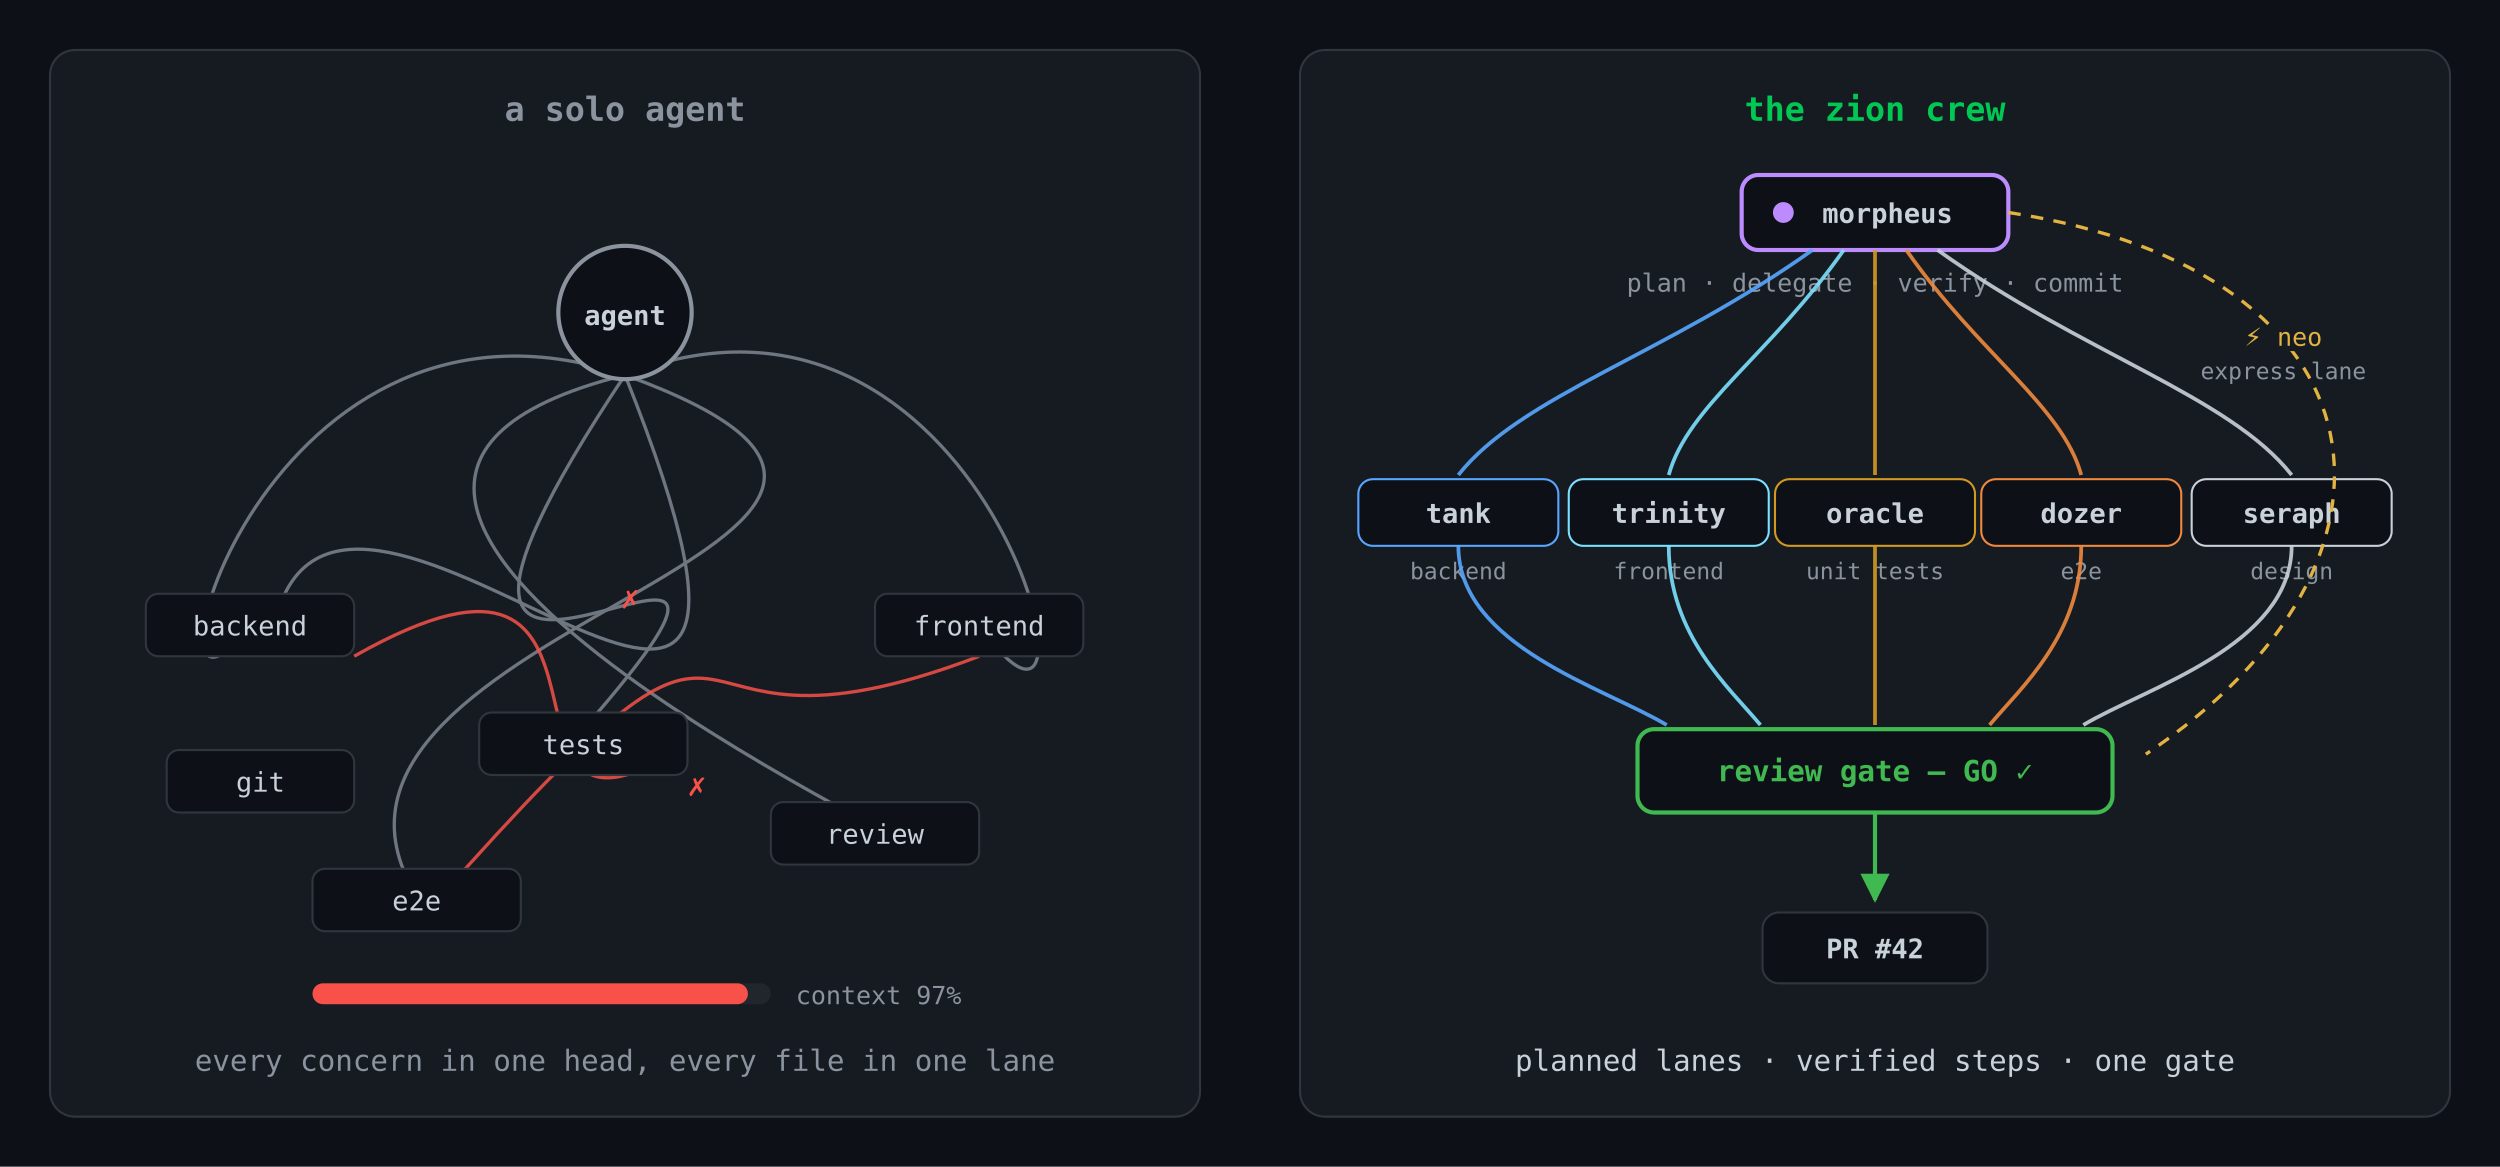
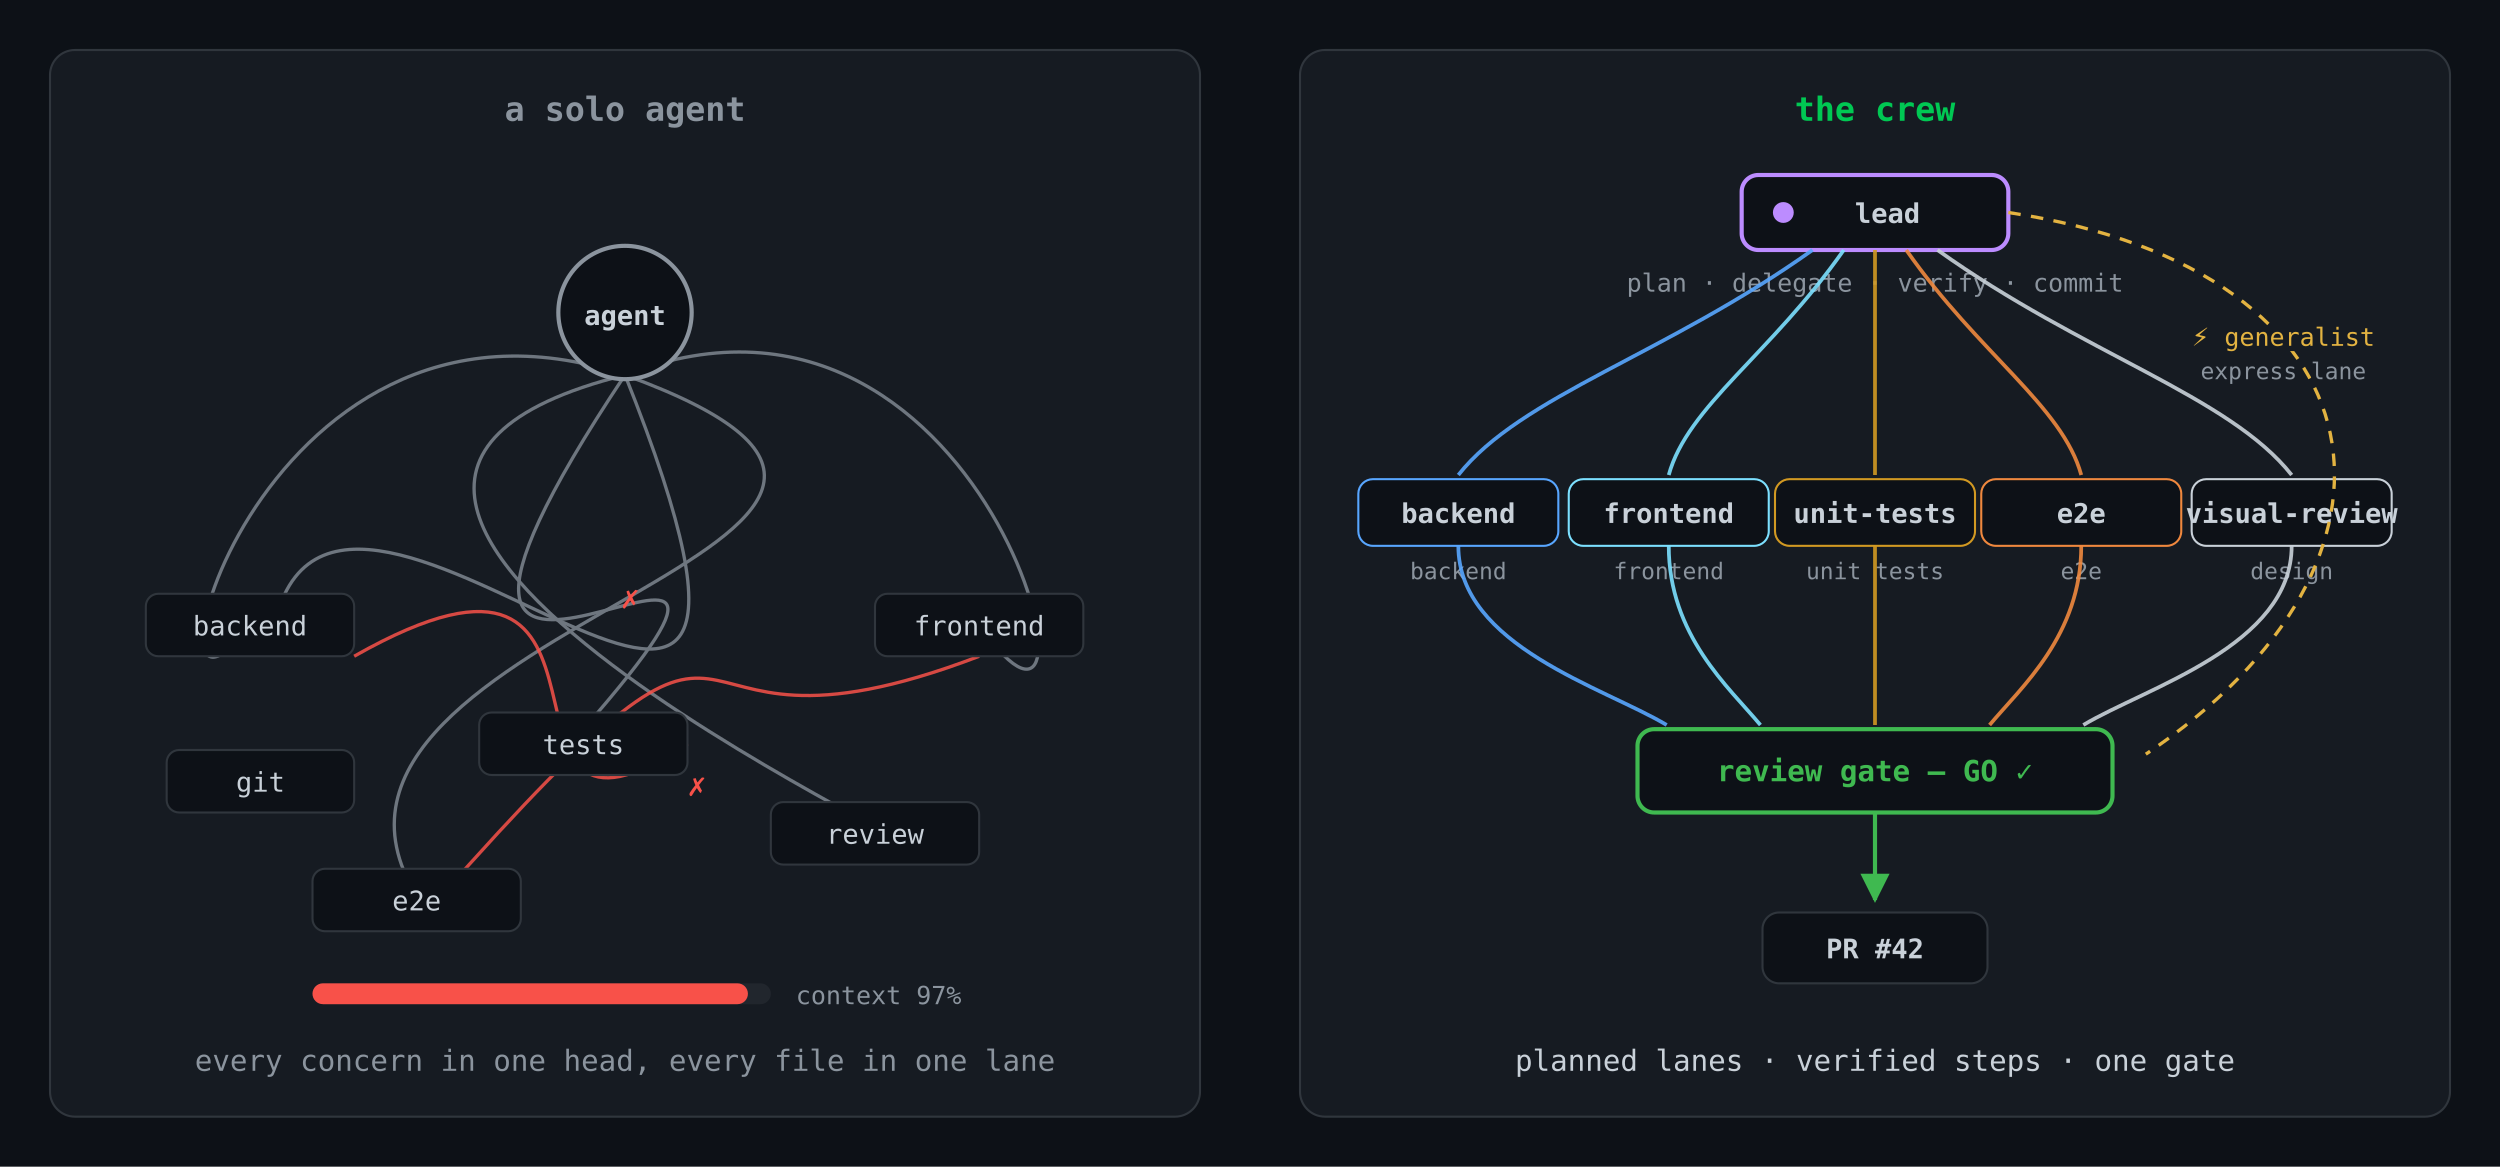
<svg xmlns="http://www.w3.org/2000/svg" width="1200" height="560" viewBox="0 0 1200 560" font-family="ui-monospace, SFMono-Regular, Menlo, Consolas, monospace">
  <defs>
    <marker id="arr" viewBox="0 0 10 10" refX="9" refY="5" markerWidth="7" markerHeight="7" orient="auto-start-reverse">
      <path d="M0,0 L10,5 L0,10 z" fill="#3fb950" />
    </marker>
  </defs>
  <rect width="1200" height="560" fill="#0d1117" />
  <rect x="24" y="24" width="552" height="512" rx="12" fill="#161b22" stroke="#30363d" />
  <text x="300" y="58" text-anchor="middle" font-size="16" font-weight="bold" fill="#8b949e">a solo agent</text>
  <g fill="none" stroke="#8b949e" stroke-width="1.6" opacity="0.75">
    <path d="M300,180 C 120,120 60,380 120,300" />
    <path d="M300,180 C 480,110 540,400 470,300" />
    <path d="M300,180 C 140,420 420,190 280,350" />
    <path d="M300,180 C 520,260 120,300 200,430" />
    <path d="M300,180 C 60,240 500,430 420,400" />
    <path d="M300,180 C 420,480 150,150 130,310" />
  </g>
  <g fill="none" stroke="#f85149" stroke-width="1.6" opacity="0.85">
    <path d="M170,315 C 320,230 220,430 330,357" />
    <path d="M470,315 C 300,380 380,240 210,432" />
  </g>
  <text x="298" y="292" font-size="15" fill="#f85149">✗</text>
  <text x="330" y="382" font-size="15" fill="#f85149">✗</text>
  <circle cx="300" cy="150" r="32" fill="#0d1117" stroke="#8b949e" stroke-width="2" />
  <text x="300" y="156" text-anchor="middle" font-size="13" font-weight="bold" fill="#c9d1d9">agent</text>
  <g font-size="13" text-anchor="middle">
    <rect x="70" y="285" width="100" height="30" rx="6" fill="#0d1117" stroke="#30363d" />
    <text x="120" y="305" fill="#c9d1d9">backend</text>
    <rect x="420" y="285" width="100" height="30" rx="6" fill="#0d1117" stroke="#30363d" />
    <text x="470" y="305" fill="#c9d1d9">frontend</text>
    <rect x="230" y="342" width="100" height="30" rx="6" fill="#0d1117" stroke="#30363d" />
    <text x="280" y="362" fill="#c9d1d9">tests</text>
    <rect x="150" y="417" width="100" height="30" rx="6" fill="#0d1117" stroke="#30363d" />
    <text x="200" y="437" fill="#c9d1d9">e2e</text>
    <rect x="370" y="385" width="100" height="30" rx="6" fill="#0d1117" stroke="#30363d" />
    <text x="420" y="405" fill="#c9d1d9">review</text>
    <rect x="80" y="360" width="90" height="30" rx="6" fill="#0d1117" stroke="#30363d" />
    <text x="125" y="380" fill="#c9d1d9">git</text>
  </g>
  <rect x="150" y="472" width="220" height="10" rx="5" fill="#21262d" />
  <rect x="150" y="472" width="209" height="10" rx="5" fill="#f85149" />
  <text x="382" y="482" font-size="12" fill="#8b949e">context 97%</text>
  <text x="300" y="514" text-anchor="middle" font-size="14" fill="#8b949e">every concern in one head, every file in one lane</text>
  <rect x="624" y="24" width="552" height="512" rx="12" fill="#161b22" stroke="#30363d" />
-   <text x="900" y="58" text-anchor="middle" font-size="16" font-weight="bold" fill="#00c853">the zion crew</text>
+   <text x="900" y="58" text-anchor="middle" font-size="16" font-weight="bold" fill="#00c853">the crew</text>
  <rect x="836" y="84" width="128" height="36" rx="8" fill="#0d1117" stroke="#bc8cff" stroke-width="2" />
  <circle cx="856" cy="102" r="5" fill="#bc8cff" />
-   <text x="906" y="107" text-anchor="middle" font-size="13" font-weight="bold" fill="#c9d1d9">morpheus</text>
+   <text x="906" y="107" text-anchor="middle" font-size="13" font-weight="bold" fill="#c9d1d9">lead</text>
  <text x="900" y="140" text-anchor="middle" font-size="12" fill="#8b949e" stroke="#161b22" stroke-width="5" paint-order="stroke">plan · delegate · verify · commit</text>
  <g fill="none" stroke-width="1.8" opacity="0.9">
    <path d="M870,120 C 800,170 730,190 700,228" stroke="#58a6ff" />
    <path d="M885,120 C 850,170 810,195 801,228" stroke="#7ce0ff" />
    <path d="M900,120 L 900,228" stroke="#d29922" />
    <path d="M915,120 C 950,170 990,195 999,228" stroke="#f0883e" />
    <path d="M930,120 C 1000,170 1070,190 1100,228" stroke="#c9d1d9" />
  </g>
  <g font-size="13" text-anchor="middle" font-weight="bold">
    <rect x="652" y="230" width="96" height="32" rx="7" fill="#0d1117" stroke="#58a6ff" />
-     <text x="700" y="251" fill="#c9d1d9">tank</text>
+     <text x="700" y="251" fill="#c9d1d9">backend</text>
    <rect x="753" y="230" width="96" height="32" rx="7" fill="#0d1117" stroke="#7ce0ff" />
-     <text x="801" y="251" fill="#c9d1d9">trinity</text>
+     <text x="801" y="251" fill="#c9d1d9">frontend</text>
    <rect x="852" y="230" width="96" height="32" rx="7" fill="#0d1117" stroke="#d29922" />
-     <text x="900" y="251" fill="#c9d1d9">oracle</text>
+     <text x="900" y="251" fill="#c9d1d9">unit-tests</text>
    <rect x="951" y="230" width="96" height="32" rx="7" fill="#0d1117" stroke="#f0883e" />
-     <text x="999" y="251" fill="#c9d1d9">dozer</text>
+     <text x="999" y="251" fill="#c9d1d9">e2e</text>
    <rect x="1052" y="230" width="96" height="32" rx="7" fill="#0d1117" stroke="#c9d1d9" />
-     <text x="1100" y="251" fill="#c9d1d9">seraph</text>
+     <text x="1100" y="251" fill="#c9d1d9">visual-review</text>
  </g>
  <g font-size="11" text-anchor="middle" fill="#8b949e">
    <text x="700" y="278">backend</text>
    <text x="801" y="278">frontend</text>
    <text x="900" y="278">unit tests</text>
    <text x="999" y="278">e2e</text>
    <text x="1100" y="278">design</text>
  </g>
  <g fill="none" stroke-width="1.8" opacity="0.9">
    <path d="M700,262 C 700,310 770,330 800,348" stroke="#58a6ff" />
    <path d="M801,262 C 801,305 830,330 845,348" stroke="#7ce0ff" />
    <path d="M900,262 L 900,348" stroke="#d29922" />
    <path d="M999,262 C 999,305 970,330 955,348" stroke="#f0883e" />
    <path d="M1100,262 C 1100,310 1030,330 1000,348" stroke="#c9d1d9" />
  </g>
  <path d="M964,102 C 1150,130 1168,270 1030,362" fill="none" stroke="#e3b341" stroke-width="1.6" stroke-dasharray="6 5" />
-   <text x="1096" y="166" text-anchor="middle" font-size="12" fill="#e3b341" stroke="#161b22" stroke-width="5" paint-order="stroke">⚡ neo</text>
+   <text x="1096" y="166" text-anchor="middle" font-size="12" fill="#e3b341" stroke="#161b22" stroke-width="5" paint-order="stroke">⚡ generalist</text>
  <text x="1096" y="182" text-anchor="middle" font-size="11" fill="#8b949e" stroke="#161b22" stroke-width="5" paint-order="stroke">express lane</text>
  <rect x="786" y="350" width="228" height="40" rx="8" fill="#0d1117" stroke="#3fb950" stroke-width="2" />
  <text x="900" y="375" text-anchor="middle" font-size="14" font-weight="bold" fill="#3fb950">review gate — GO ✓</text>
  <path d="M900,390 L900,432" fill="none" stroke="#3fb950" stroke-width="2" marker-end="url(#arr)" />
  <rect x="846" y="438" width="108" height="34" rx="8" fill="#0d1117" stroke="#30363d" />
  <text x="900" y="460" text-anchor="middle" font-size="13" font-weight="bold" fill="#c9d1d9">PR #42</text>
  <text x="900" y="514" text-anchor="middle" font-size="14" fill="#c9d1d9">planned lanes · verified steps · one gate</text>
</svg>
